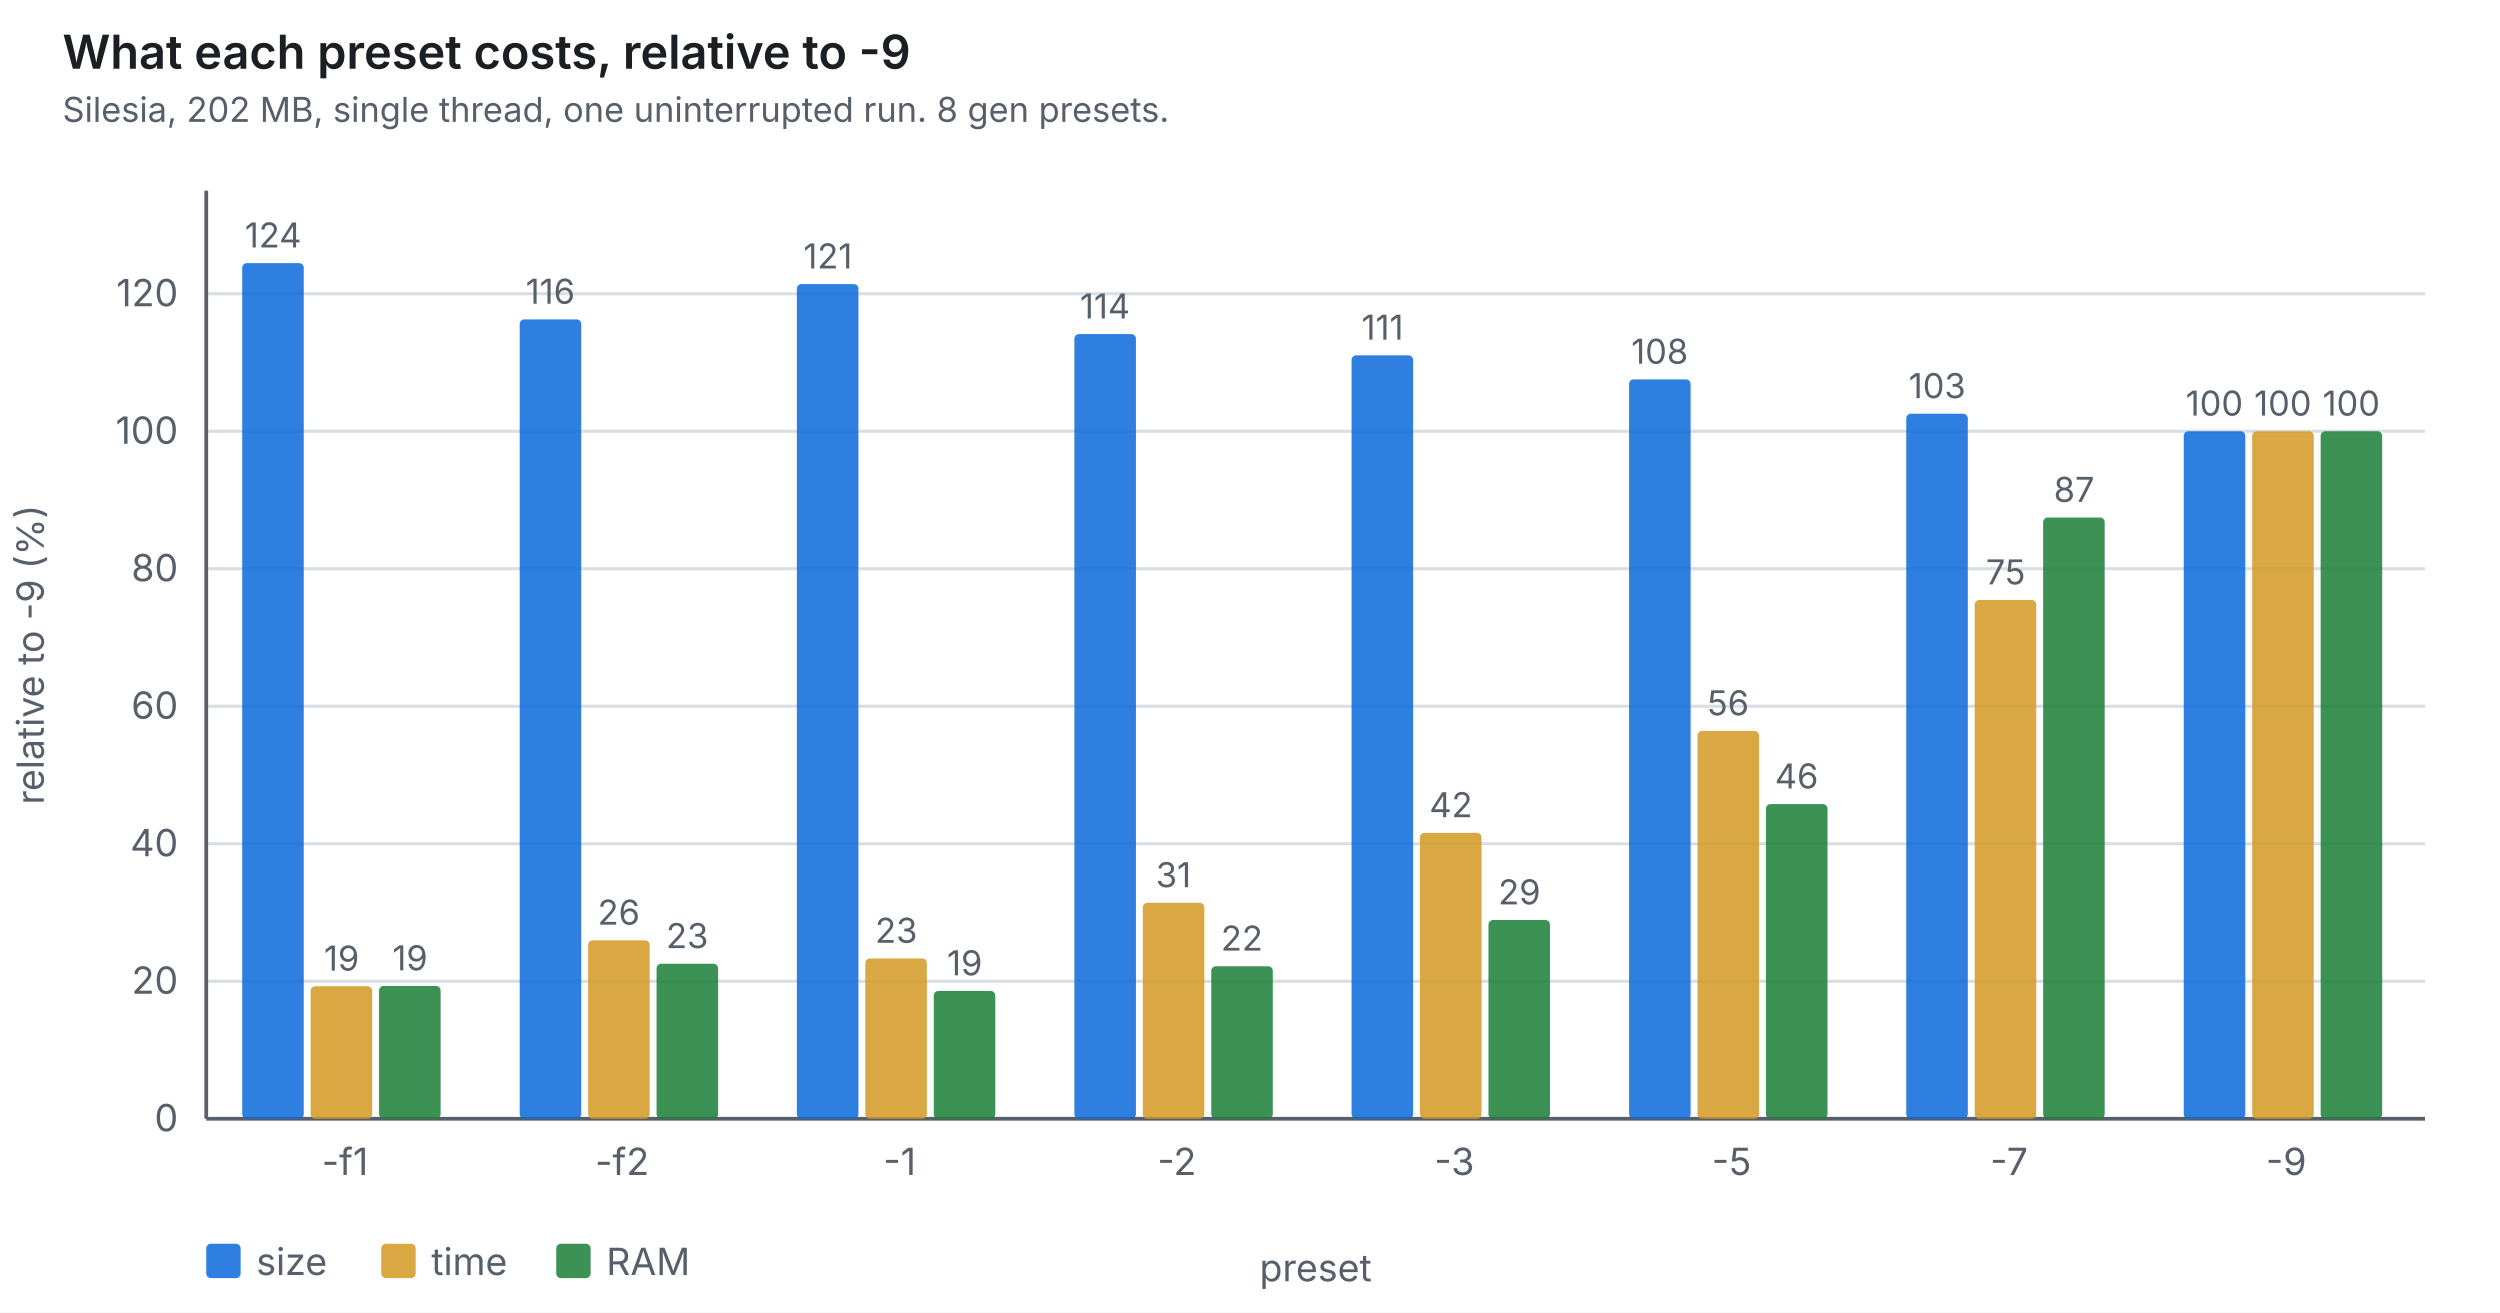
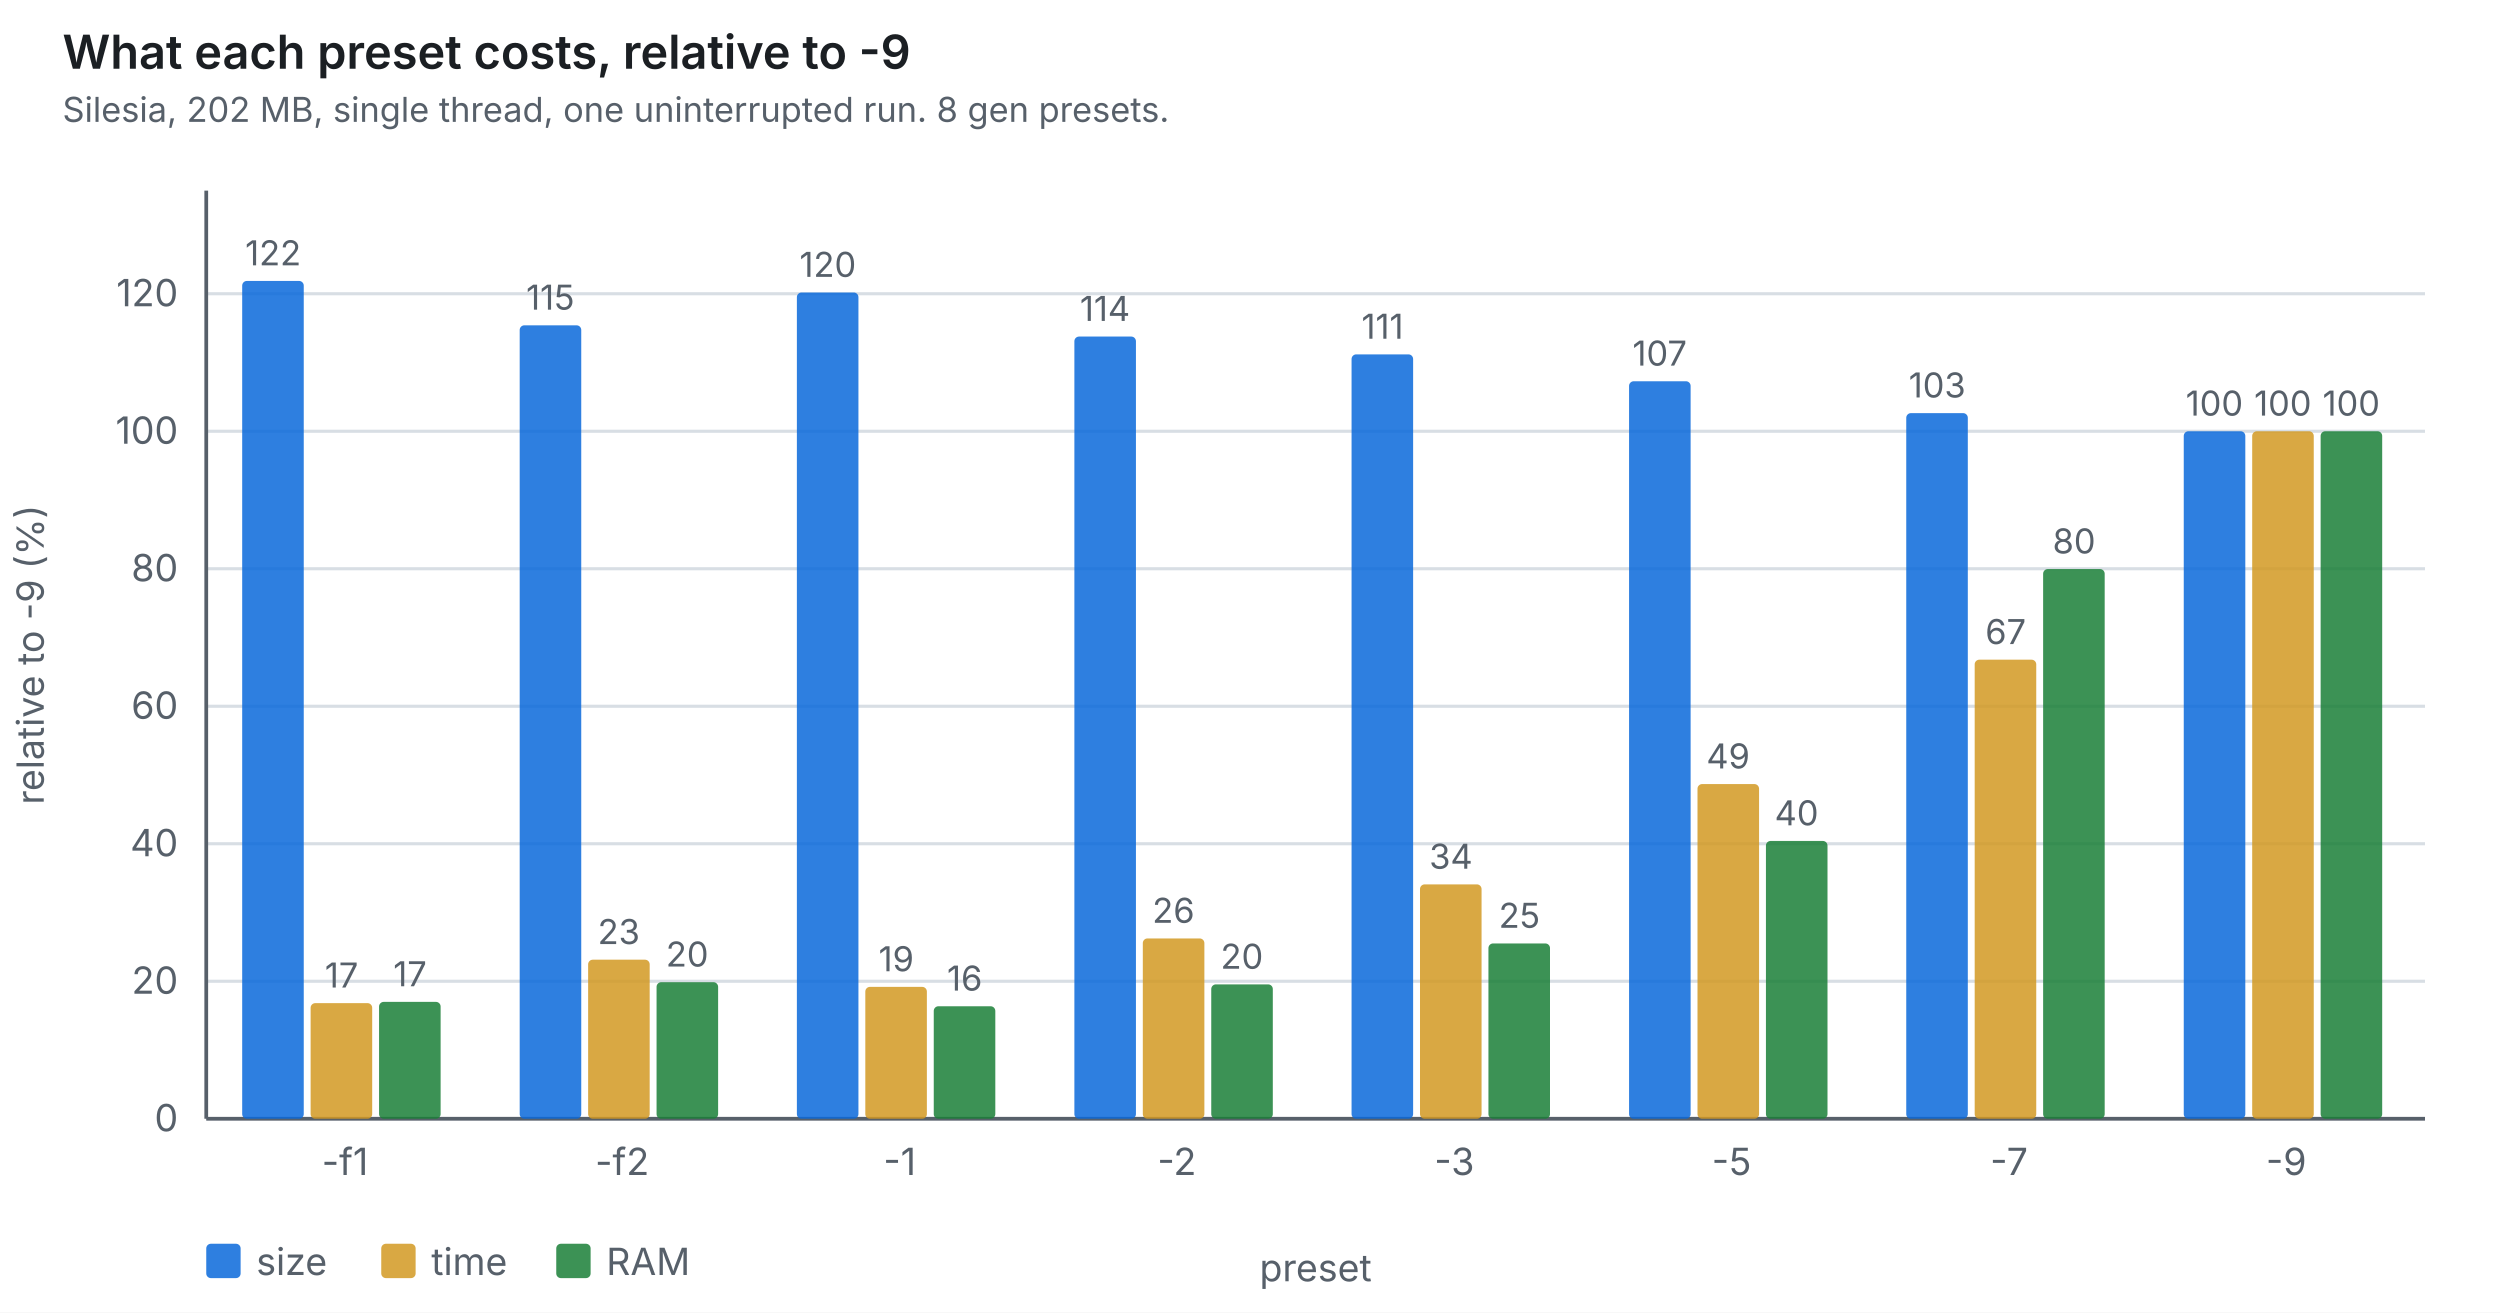
<svg xmlns="http://www.w3.org/2000/svg" width="800" height="420" viewBox="0 0 800 420" font-family="system-ui">
  <style>
  .bg   { fill: #ffffff; }
  .fg   { fill: #1b1f23; }
  .grid { stroke: #d8dee4; stroke-width: 1; }
  .axis { stroke: #57606a; stroke-width: 1.2; }
  .lbl  { fill: #57606a; font: 12px system-ui, -apple-system, Segoe UI, sans-serif; }
  .ttl  { fill: #1b1f23; font: 600 15px system-ui, -apple-system, Segoe UI, sans-serif; }
  .sub  { fill: #57606a; font: 11px system-ui, -apple-system, Segoe UI, sans-serif; }
  .tag  { fill: #1b1f23; font: 11px system-ui, -apple-system, Segoe UI, sans-serif; }
  .tagb { fill: #1b1f23; font: 600 11px system-ui, -apple-system, Segoe UI, sans-serif; }
  .gen  { stroke: #0969da; fill: #0969da; }
  .genl { stroke: #0969da; stroke-width: 2.2; fill: none; }
  .oldl { stroke: #8c959f; stroke-width: 2; fill: none; stroke-dasharray: 5 4; }
  .oldd { stroke: #8c959f; fill: none; stroke-width: 2; }
  @media (prefers-color-scheme: dark) {
    .bg   { fill: #0d1117; }
    .fg   { fill: #e6edf3; }
    .grid { stroke: #30363d; }
    .axis { stroke: #8b949e; }
    .lbl  { fill: #8b949e; }
    .ttl  { fill: #e6edf3; }
    .sub  { fill: #8b949e; }
    .tag  { fill: #e6edf3; }
    .tagb { fill: #e6edf3; }
    .gen  { stroke: #58a6ff; fill: #58a6ff; }
    .genl { stroke: #58a6ff; }
    .oldl { stroke: #6e7681; }
    .oldd { stroke: #6e7681; }
  }
</style>
  <rect class="bg" width="800" height="420" />
  <text class="ttl" x="20" y="22">What each preset costs, relative to -9</text>
  <text class="sub" x="20" y="39">Silesia, 202 MB, single thread, one uninterrupted run. 8 gen presets.</text>
  <text class="lbl" x="421.0" y="410" text-anchor="middle">preset</text>
  <text class="lbl" x="14" y="209.5" text-anchor="middle" transform="rotate(-90 14 209.5)">relative to -9  (%)</text>
  <line class="grid" x1="66" y1="358.0" x2="776" y2="358.0" />
  <text class="lbl" x="57" y="362.0" text-anchor="end">0</text>
  <line class="grid" x1="66" y1="314.0" x2="776" y2="314.0" />
  <text class="lbl" x="57" y="318.0" text-anchor="end">20</text>
  <line class="grid" x1="66" y1="270.0" x2="776" y2="270.0" />
  <text class="lbl" x="57" y="274.0" text-anchor="end">40</text>
  <line class="grid" x1="66" y1="226.0" x2="776" y2="226.0" />
  <text class="lbl" x="57" y="230.0" text-anchor="end">60</text>
  <line class="grid" x1="66" y1="182.0" x2="776" y2="182.0" />
  <text class="lbl" x="57" y="186.0" text-anchor="end">80</text>
  <line class="grid" x1="66" y1="138.0" x2="776" y2="138.0" />
  <text class="lbl" x="57" y="142.0" text-anchor="end">100</text>
  <line class="grid" x1="66" y1="94.0" x2="776" y2="94.0" />
  <text class="lbl" x="57" y="98.0" text-anchor="end">120</text>
  <line class="axis" x1="66" y1="61" x2="66" y2="358" />
  <line class="axis" x1="66" y1="358" x2="776" y2="358" />
-   <rect x="77.5" y="84.2" width="19.7" height="273.8" fill="#0969da" opacity="0.85" rx="1.5" />
-   <text class="sub" x="87.4" y="79.2" text-anchor="middle">124</text>
-   <rect x="99.4" y="315.6" width="19.7" height="42.4" fill="#d29922" opacity="0.85" rx="1.5" />
-   <text class="sub" x="109.3" y="310.6" text-anchor="middle">19</text>
-   <rect x="121.3" y="315.5" width="19.7" height="42.5" fill="#1a7f37" opacity="0.85" rx="1.5" />
-   <text class="sub" x="131.2" y="310.5" text-anchor="middle">19</text>
+   <rect x="77.5" y="89.9" width="19.7" height="268.1" fill="#0969da" opacity="0.85" rx="1.5" />
+   <text class="sub" x="87.4" y="84.9" text-anchor="middle">122</text>
+   <rect x="99.4" y="321.0" width="19.7" height="37.0" fill="#d29922" opacity="0.85" rx="1.5" />
+   <text class="sub" x="109.3" y="316.0" text-anchor="middle">17</text>
+   <rect x="121.3" y="320.6" width="19.7" height="37.4" fill="#1a7f37" opacity="0.85" rx="1.5" />
+   <text class="sub" x="131.2" y="315.6" text-anchor="middle">17</text>
  <text class="lbl" x="110.4" y="376.0" text-anchor="middle">-f1</text>
-   <rect x="166.3" y="102.2" width="19.7" height="255.8" fill="#0969da" opacity="0.85" rx="1.5" />
-   <text class="sub" x="176.1" y="97.2" text-anchor="middle">116</text>
-   <rect x="188.2" y="300.9" width="19.7" height="57.1" fill="#d29922" opacity="0.85" rx="1.5" />
-   <text class="sub" x="198.0" y="295.9" text-anchor="middle">26</text>
-   <rect x="210.1" y="308.4" width="19.7" height="49.6" fill="#1a7f37" opacity="0.85" rx="1.5" />
-   <text class="sub" x="219.9" y="303.4" text-anchor="middle">23</text>
+   <rect x="166.3" y="104.1" width="19.7" height="253.9" fill="#0969da" opacity="0.85" rx="1.5" />
+   <text class="sub" x="176.1" y="99.1" text-anchor="middle">115</text>
+   <rect x="188.2" y="307.1" width="19.7" height="50.9" fill="#d29922" opacity="0.85" rx="1.5" />
+   <text class="sub" x="198.0" y="302.1" text-anchor="middle">23</text>
+   <rect x="210.1" y="314.3" width="19.7" height="43.7" fill="#1a7f37" opacity="0.85" rx="1.5" />
+   <text class="sub" x="219.9" y="309.3" text-anchor="middle">20</text>
  <text class="lbl" x="199.1" y="376.0" text-anchor="middle">-f2</text>
-   <rect x="255.0" y="90.9" width="19.7" height="267.1" fill="#0969da" opacity="0.85" rx="1.5" />
-   <text class="sub" x="264.9" y="85.9" text-anchor="middle">121</text>
-   <rect x="276.9" y="306.7" width="19.7" height="51.3" fill="#d29922" opacity="0.85" rx="1.5" />
-   <text class="sub" x="286.8" y="301.7" text-anchor="middle">23</text>
-   <rect x="298.8" y="317.1" width="19.7" height="40.9" fill="#1a7f37" opacity="0.85" rx="1.5" />
-   <text class="sub" x="308.7" y="312.1" text-anchor="middle">19</text>
+   <rect x="255.0" y="93.6" width="19.7" height="264.4" fill="#0969da" opacity="0.85" rx="1.5" />
+   <text class="sub" x="264.9" y="88.6" text-anchor="middle">120</text>
+   <rect x="276.9" y="315.8" width="19.7" height="42.2" fill="#d29922" opacity="0.85" rx="1.5" />
+   <text class="sub" x="286.8" y="310.8" text-anchor="middle">19</text>
+   <rect x="298.8" y="322.0" width="19.7" height="36.0" fill="#1a7f37" opacity="0.85" rx="1.5" />
+   <text class="sub" x="308.7" y="317.0" text-anchor="middle">16</text>
  <text class="lbl" x="287.9" y="376.0" text-anchor="middle">-1</text>
-   <rect x="343.8" y="106.9" width="19.7" height="251.1" fill="#0969da" opacity="0.85" rx="1.5" />
-   <text class="sub" x="353.6" y="101.9" text-anchor="middle">114</text>
-   <rect x="365.7" y="288.9" width="19.7" height="69.1" fill="#d29922" opacity="0.85" rx="1.5" />
-   <text class="sub" x="375.5" y="283.9" text-anchor="middle">31</text>
-   <rect x="387.6" y="309.2" width="19.7" height="48.8" fill="#1a7f37" opacity="0.85" rx="1.5" />
-   <text class="sub" x="397.4" y="304.2" text-anchor="middle">22</text>
+   <rect x="343.8" y="107.7" width="19.7" height="250.3" fill="#0969da" opacity="0.85" rx="1.5" />
+   <text class="sub" x="353.6" y="102.7" text-anchor="middle">114</text>
+   <rect x="365.7" y="300.3" width="19.7" height="57.7" fill="#d29922" opacity="0.85" rx="1.5" />
+   <text class="sub" x="375.5" y="295.3" text-anchor="middle">26</text>
+   <rect x="387.6" y="315.0" width="19.7" height="43.0" fill="#1a7f37" opacity="0.85" rx="1.5" />
+   <text class="sub" x="397.4" y="310.0" text-anchor="middle">20</text>
  <text class="lbl" x="376.6" y="376.0" text-anchor="middle">-2</text>
-   <rect x="432.5" y="113.7" width="19.7" height="244.3" fill="#0969da" opacity="0.85" rx="1.5" />
-   <text class="sub" x="442.4" y="108.7" text-anchor="middle">111</text>
-   <rect x="454.4" y="266.5" width="19.7" height="91.5" fill="#d29922" opacity="0.85" rx="1.5" />
-   <text class="sub" x="464.3" y="261.5" text-anchor="middle">42</text>
-   <rect x="476.3" y="294.4" width="19.7" height="63.6" fill="#1a7f37" opacity="0.85" rx="1.5" />
-   <text class="sub" x="486.2" y="289.4" text-anchor="middle">29</text>
+   <rect x="432.5" y="113.4" width="19.7" height="244.6" fill="#0969da" opacity="0.85" rx="1.5" />
+   <text class="sub" x="442.4" y="108.4" text-anchor="middle">111</text>
+   <rect x="454.4" y="283.0" width="19.7" height="75.0" fill="#d29922" opacity="0.85" rx="1.5" />
+   <text class="sub" x="464.3" y="278.0" text-anchor="middle">34</text>
+   <rect x="476.3" y="301.9" width="19.7" height="56.1" fill="#1a7f37" opacity="0.85" rx="1.5" />
+   <text class="sub" x="486.2" y="296.9" text-anchor="middle">25</text>
  <text class="lbl" x="465.4" y="376.0" text-anchor="middle">-3</text>
-   <rect x="521.3" y="121.4" width="19.7" height="236.6" fill="#0969da" opacity="0.85" rx="1.5" />
-   <text class="sub" x="531.1" y="116.4" text-anchor="middle">108</text>
-   <rect x="543.2" y="233.9" width="19.7" height="124.1" fill="#d29922" opacity="0.85" rx="1.5" />
-   <text class="sub" x="553.0" y="228.9" text-anchor="middle">56</text>
-   <rect x="565.1" y="257.3" width="19.7" height="100.7" fill="#1a7f37" opacity="0.85" rx="1.5" />
-   <text class="sub" x="574.9" y="252.3" text-anchor="middle">46</text>
+   <rect x="521.3" y="122.0" width="19.7" height="236.0" fill="#0969da" opacity="0.85" rx="1.5" />
+   <text class="sub" x="531.1" y="117.0" text-anchor="middle">107</text>
+   <rect x="543.2" y="250.9" width="19.7" height="107.1" fill="#d29922" opacity="0.85" rx="1.5" />
+   <text class="sub" x="553.0" y="245.9" text-anchor="middle">49</text>
+   <rect x="565.1" y="269.1" width="19.7" height="88.9" fill="#1a7f37" opacity="0.85" rx="1.5" />
+   <text class="sub" x="574.9" y="264.1" text-anchor="middle">40</text>
  <text class="lbl" x="554.1" y="376.0" text-anchor="middle">-5</text>
-   <rect x="610.0" y="132.4" width="19.7" height="225.6" fill="#0969da" opacity="0.85" rx="1.5" />
-   <text class="sub" x="619.9" y="127.4" text-anchor="middle">103</text>
-   <rect x="631.9" y="192.0" width="19.7" height="166.0" fill="#d29922" opacity="0.85" rx="1.5" />
-   <text class="sub" x="641.8" y="187.0" text-anchor="middle">75</text>
-   <rect x="653.8" y="165.6" width="19.7" height="192.4" fill="#1a7f37" opacity="0.85" rx="1.5" />
-   <text class="sub" x="663.7" y="160.6" text-anchor="middle">87</text>
+   <rect x="610.0" y="132.2" width="19.7" height="225.8" fill="#0969da" opacity="0.85" rx="1.5" />
+   <text class="sub" x="619.9" y="127.2" text-anchor="middle">103</text>
+   <rect x="631.9" y="211.1" width="19.7" height="146.9" fill="#d29922" opacity="0.85" rx="1.5" />
+   <text class="sub" x="641.8" y="206.1" text-anchor="middle">67</text>
+   <rect x="653.8" y="182.1" width="19.7" height="175.9" fill="#1a7f37" opacity="0.85" rx="1.5" />
+   <text class="sub" x="663.7" y="177.1" text-anchor="middle">80</text>
  <text class="lbl" x="642.9" y="376.0" text-anchor="middle">-7</text>
  <rect x="698.8" y="138.0" width="19.7" height="220.0" fill="#0969da" opacity="0.85" rx="1.5" />
  <text class="sub" x="708.6" y="133.0" text-anchor="middle">100</text>
  <rect x="720.7" y="138.0" width="19.7" height="220.0" fill="#d29922" opacity="0.85" rx="1.5" />
  <text class="sub" x="730.5" y="133.0" text-anchor="middle">100</text>
  <rect x="742.6" y="138.0" width="19.7" height="220.0" fill="#1a7f37" opacity="0.85" rx="1.5" />
  <text class="sub" x="752.4" y="133.0" text-anchor="middle">100</text>
  <text class="lbl" x="731.6" y="376.0" text-anchor="middle">-9</text>
  <rect x="66" y="398" width="11" height="11" fill="#0969da" opacity="0.85" rx="1.5" />
  <text class="lbl" x="82.0" y="408.0" text-anchor="start">size</text>
  <rect x="122.0" y="398" width="11" height="11" fill="#d29922" opacity="0.85" rx="1.5" />
  <text class="lbl" x="138.0" y="408.0" text-anchor="start">time</text>
  <rect x="178.0" y="398" width="11" height="11" fill="#1a7f37" opacity="0.85" rx="1.5" />
  <text class="lbl" x="194.0" y="408.0" text-anchor="start">RAM</text>
</svg>
